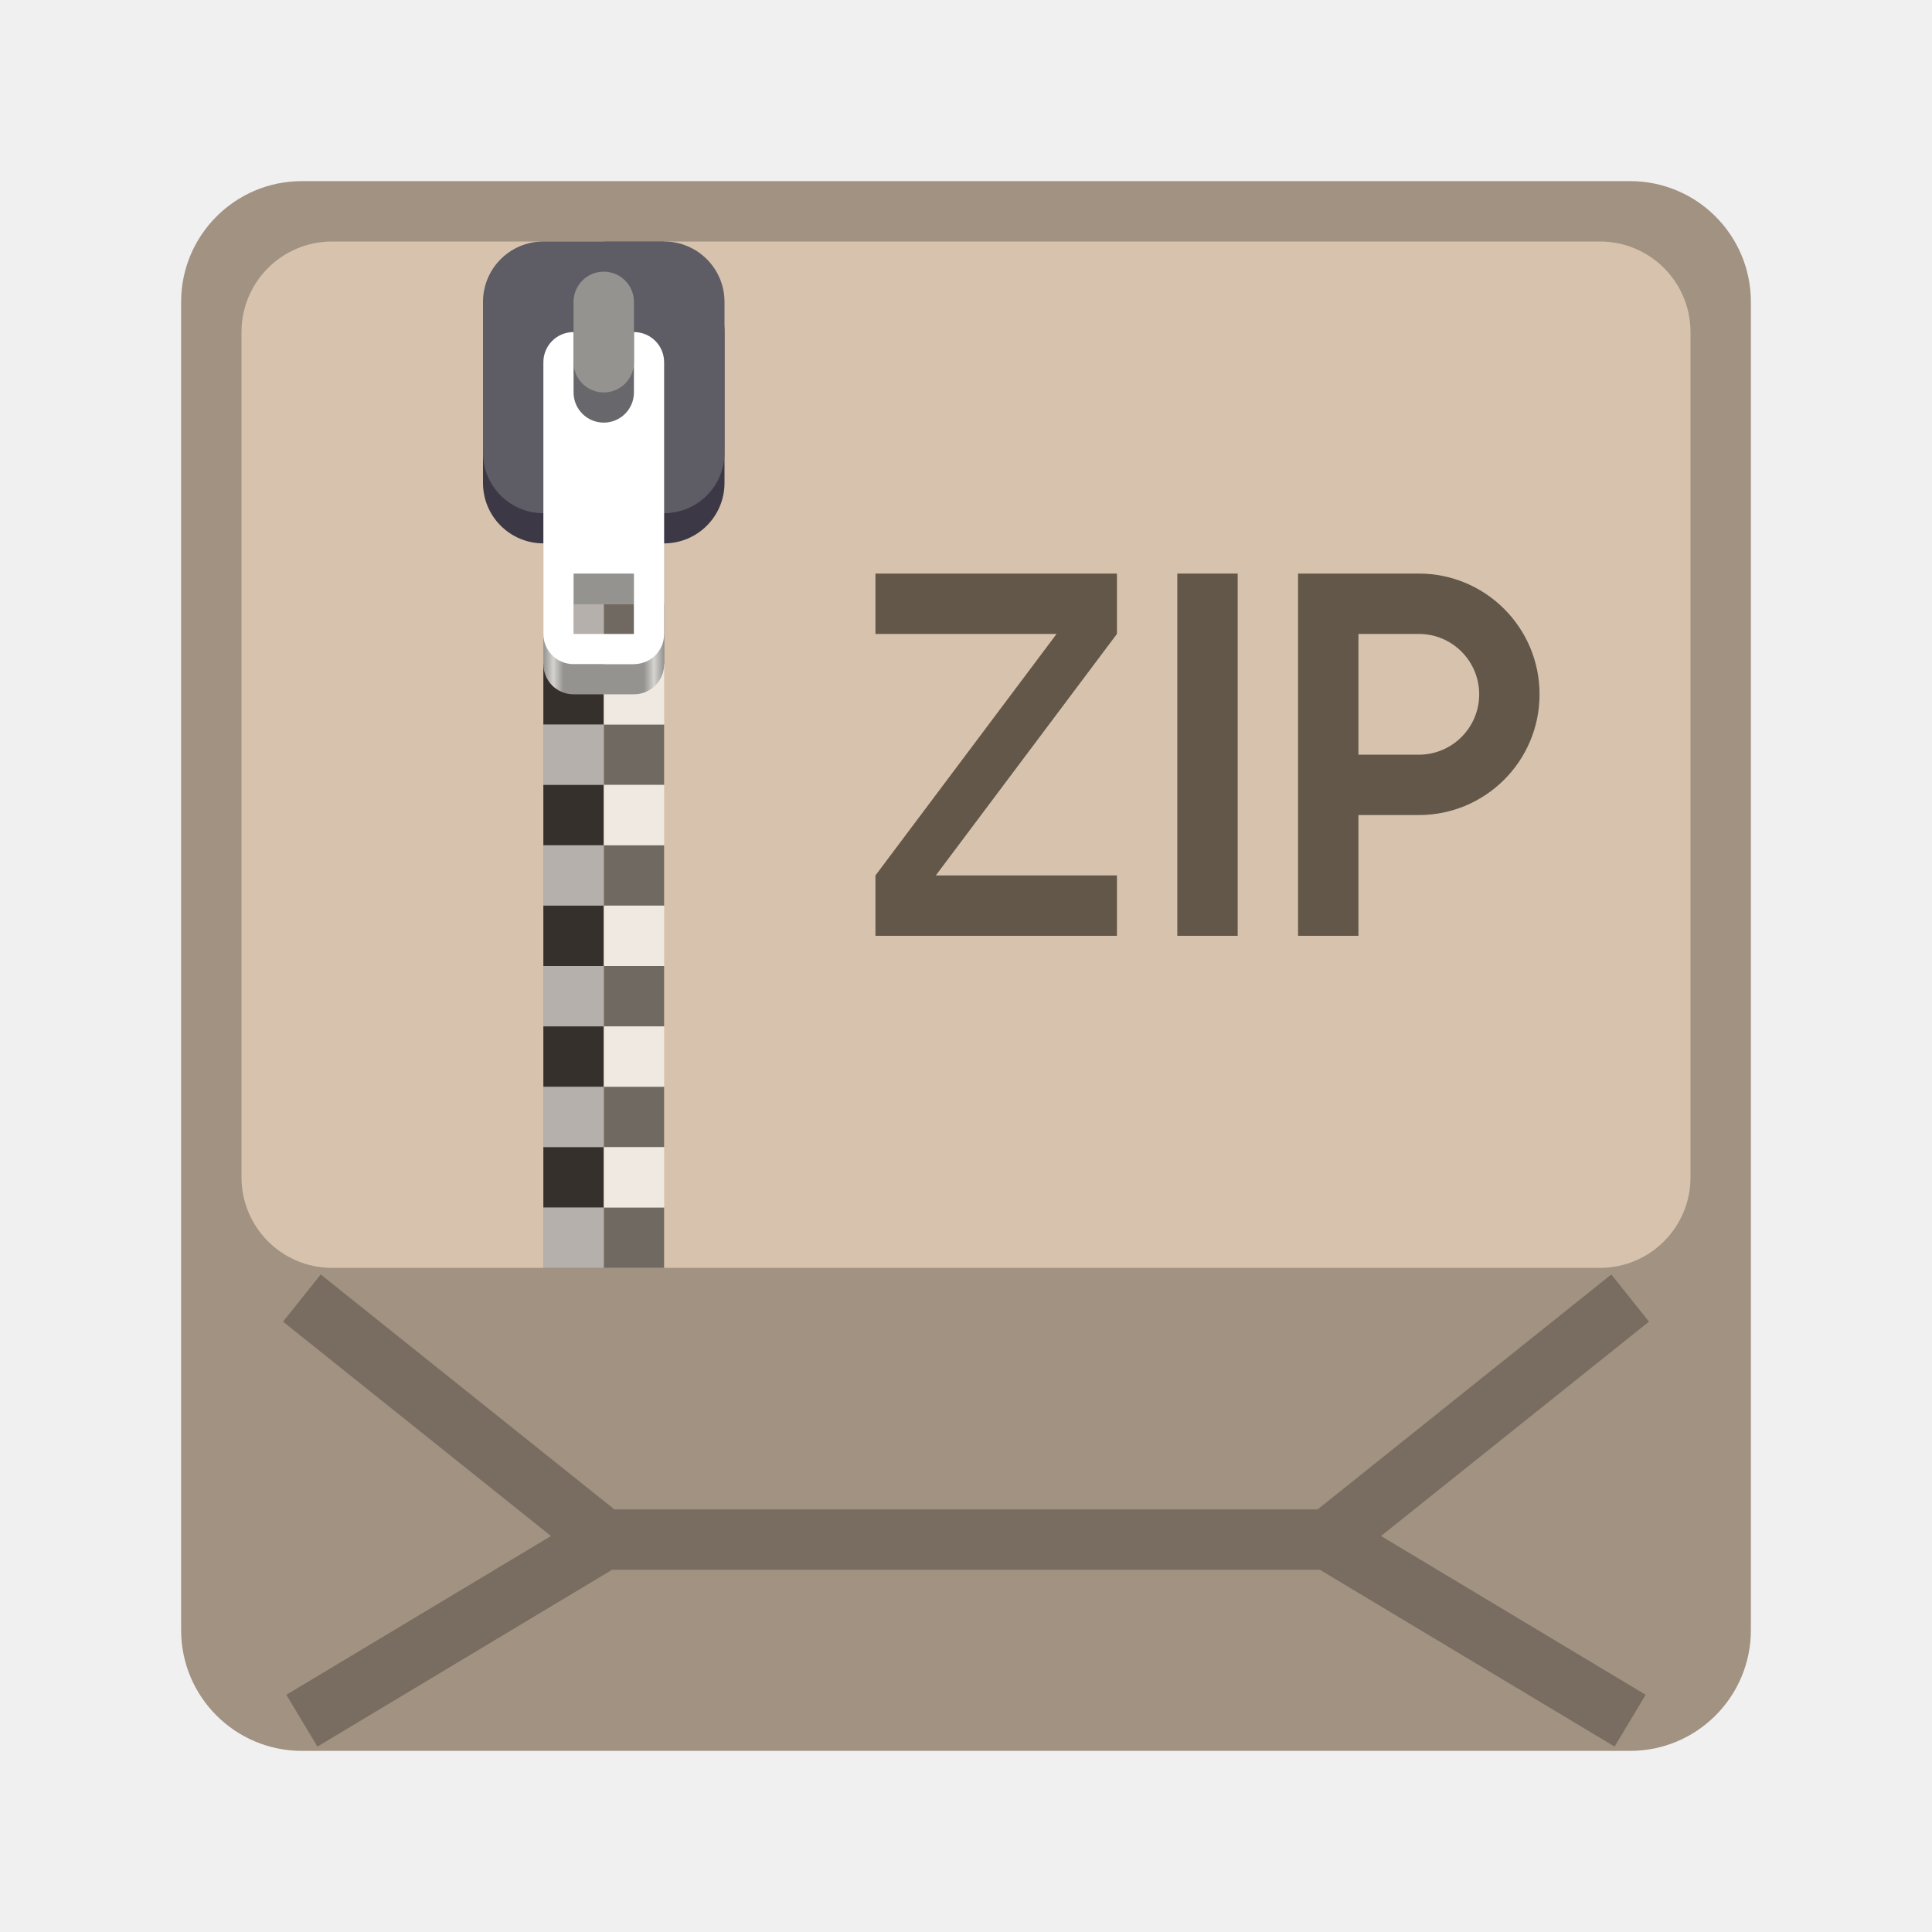
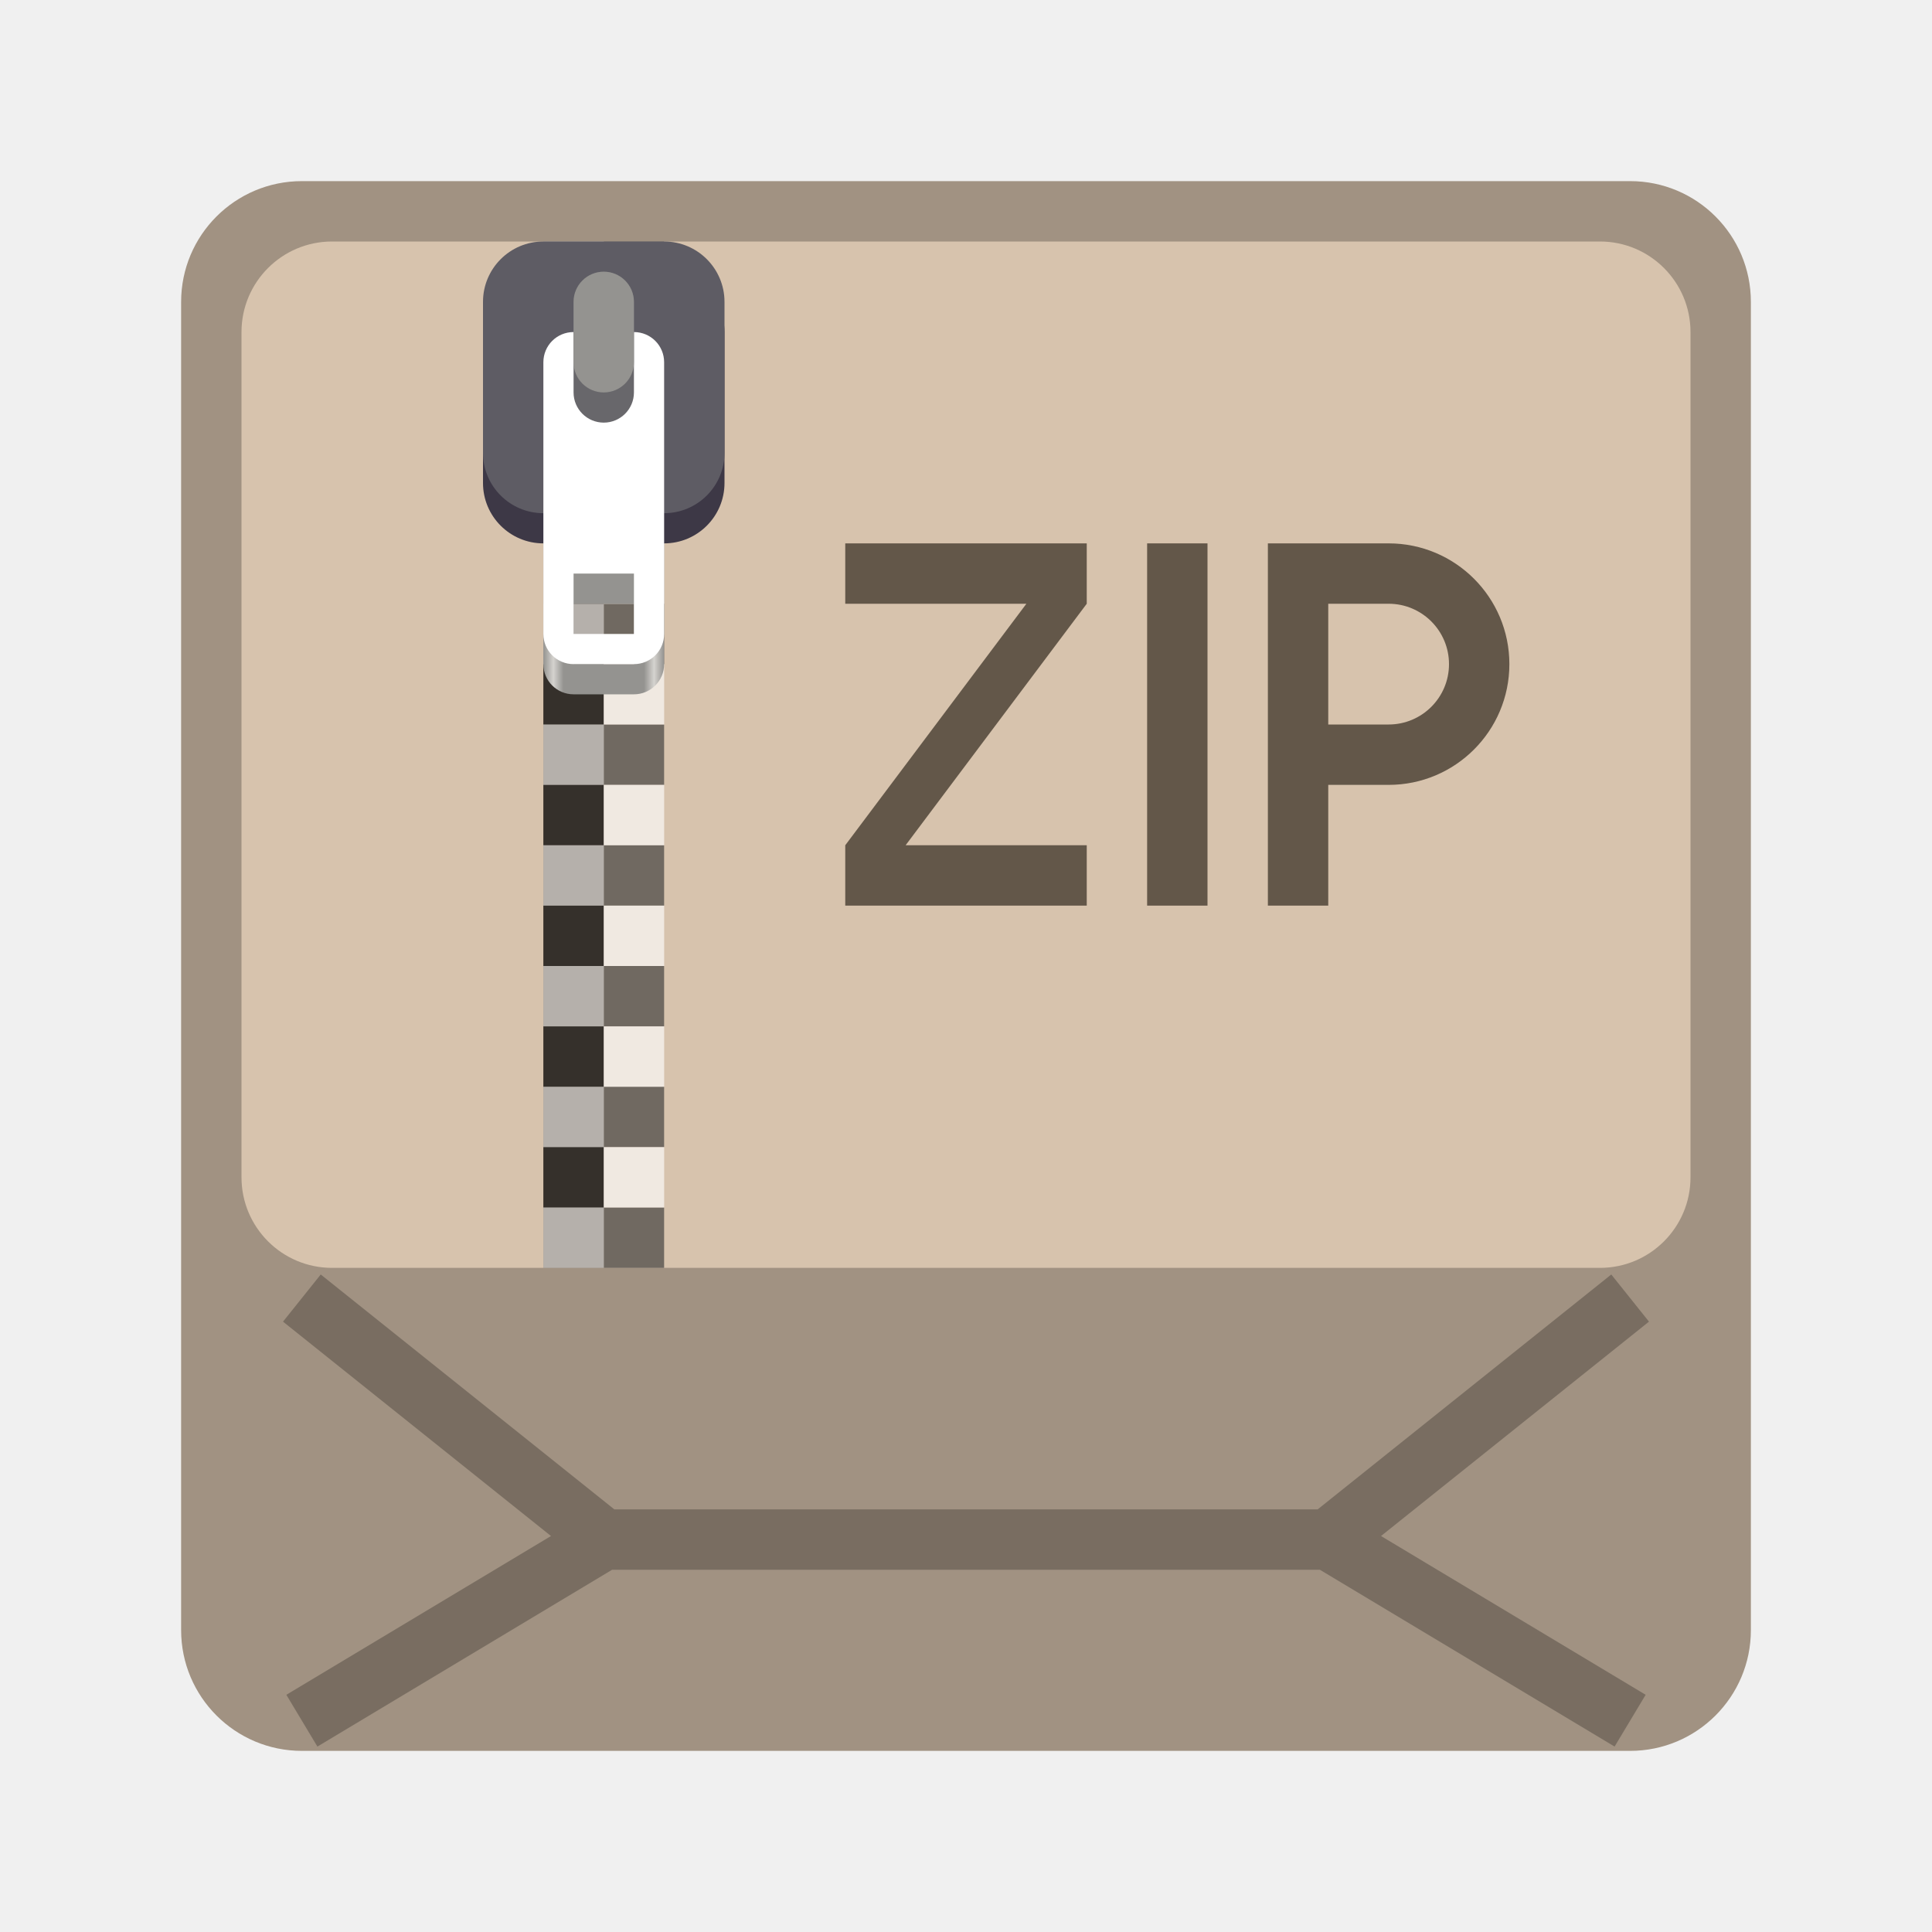
<svg xmlns="http://www.w3.org/2000/svg" version="1.0" viewBox="0 0 32 32">
  <defs>
    <linearGradient id="a" x1="60" x2="68" y1="268" y2="268" gradientUnits="userSpaceOnUse">
      <stop stop-color="#949390" offset="0" />
      <stop stop-color="#d5d3cf" offset=".083" />
      <stop stop-color="#949390" offset=".167" />
      <stop stop-color="#949390" offset=".833" />
      <stop stop-color="#d5d3cf" offset=".917" />
      <stop stop-color="#949390" offset="1" />
    </linearGradient>
  </defs>
  <g transform="translate(-100 48)">
    <rect x="103" y="-45" width="26" height="26" ry="2" fill="#a19282" />
    <rect x="104" y="-44" width="24" height="17" ry="1.5" fill="#d7c3ad" />
    <path d="M110-22.5h12m5-4-5 4 5 3m-22-7 5 4-5 3" fill="none" stroke="#000" stroke-opacity=".251" />
-     <path d="M114.5-38.5h4v1l-3 4h3v1h-4v-1l3-4h-3z" fill="#635749" />
-     <path fill="#635749" d="M120.5-38.5v6h-1v-6z" />
-     <path d="M125.5-36.5a2 2 0 0 0-2-2h-2v6h1v-2h1a2 2 0 0 0 2-2zm-1 0a1 1 0 0 1-1 1h-1v-2h1a1 1 0 0 1 1 1z" fill="#635749" />
+     <path d="M114-39h4v1l-3 4h3v1h-4v-1l3-4h-3z" fill="#635749" />
+     <path fill="#635749" d="M120-39v6h-1v-6z" />
+     <path d="M125-37a2 2 0 0 0-2-2h-2v6h1v-2h1a2 2 0 0 0 2-2zm-1 0a1 1 0 0 1-1 1h-1v-2h1a1 1 0 0 1 1 1z" fill="#635749" />
    <g transform="translate(-6)">
      <rect x="115" y="-44" width="1" height="17" ry="0" fill-opacity=".502" />
      <path fill="#fff" fill-opacity=".251" d="M116-44h1v17h-1z" />
      <path fill-opacity=".502" d="M115-43h1v1h-1z" />
      <path fill-opacity=".502" d="M115-41h1v1h-1z" />
      <path fill-opacity=".502" d="M115-39h1v1h-1z" />
      <path fill-opacity=".502" d="M115-37h1v1h-1z" />
      <path fill-opacity=".502" d="M115-35h1v1h-1z" />
      <path fill-opacity=".502" d="M115-33h1v1h-1z" />
      <path fill-opacity=".502" d="M115-31h1v1h-1z" />
      <path fill-opacity=".502" d="M115-29h1v1h-1z" />
      <path fill-opacity=".502" d="M116-44h1v1h-1z" />
      <path fill-opacity=".502" d="M116-42h1v1h-1z" />
      <path fill-opacity=".502" d="M116-40h1v1h-1z" />
      <path fill-opacity=".502" d="M116-38h1v1h-1z" />
      <path fill-opacity=".502" d="M116-36h1v1h-1z" />
      <path fill-opacity=".502" d="M116-34h1v1h-1z" />
      <path fill-opacity=".502" d="M116-32h1v1h-1z" />
      <path fill-opacity=".502" d="M116-30h1v1h-1z" />
      <path fill-opacity=".502" d="M116-28h1v1h-1z" />
      <path fill="#fefefe" fill-opacity=".502" d="M115-28h1v1h-1z" />
      <path fill="#fefefe" fill-opacity=".502" d="M116-29h1v1h-1z" />
      <path fill="#fefefe" fill-opacity=".502" d="M115-30h1v1h-1z" />
      <path fill="#fefefe" fill-opacity=".502" d="M116-31h1v1h-1z" />
      <path fill="#fefefe" fill-opacity=".502" d="M115-32h1v1h-1z" />
      <path fill="#fefefe" fill-opacity=".502" d="M115-34h1v1h-1z" />
      <path fill="#fefefe" fill-opacity=".502" d="M115-36h1v1h-1z" />
      <path fill="#fefefe" fill-opacity=".502" d="M115-38h1v1h-1z" />
      <path fill="#fefefe" fill-opacity=".502" d="M115-40h1v1h-1z" />
      <path fill="#fefefe" fill-opacity=".502" d="M115-42h1v1h-1z" />
      <path fill="#fefefe" fill-opacity=".502" d="M115-44h1v1h-1z" />
      <path fill="#fefefe" fill-opacity=".502" d="M116-43h1v1h-1z" />
      <path fill="#fefefe" fill-opacity=".502" d="M116-41h1v1h-1z" />
      <path fill="#fefefe" fill-opacity=".502" d="M116-39h1v1h-1z" />
      <path fill="#fefefe" fill-opacity=".502" d="M116-37h1v1h-1z" />
      <path fill="#fefefe" fill-opacity=".502" d="M116-35h1v1h-1z" />
      <path fill="#fefefe" fill-opacity=".502" d="M116-33h1v1h-1z" />
    </g>
    <g transform="matrix(.25 0 0 .25 94 -106)">
      <path d="M62 258c-1.108 0-2 .892-2 2v16c0 1.108.892 2 2 2h4c1.108 0 2-.892 2-2v-16c0-1.108-.892-2-2-2zm0 14h4v4h-4z" fill="url(#a)" />
      <rect x="56" y="250" width="16" height="18" rx="4" ry="4" fill="#3d3846" />
      <rect x="56" y="248" width="16" height="18" rx="4" ry="4" fill="#5e5c64" />
      <path d="M62 254c-1.108 0-2 .892-2 2v18c0 1.108.892 2 2 2h4c1.108 0 2-.892 2-2v-18c0-1.108-.892-2-2-2zm0 16h4v4h-4z" fill="#fff" />
      <rect transform="scale(1 -1)" x="62" y="-260" width="4" height="10" rx="2" ry="2" fill="#68676b" style="paint-order:normal" />
      <rect transform="scale(1 -1)" x="62" y="-258" width="4" height="8" rx="2" ry="2" fill="#949390" style="paint-order:normal" />
    </g>
  </g>
</svg>
